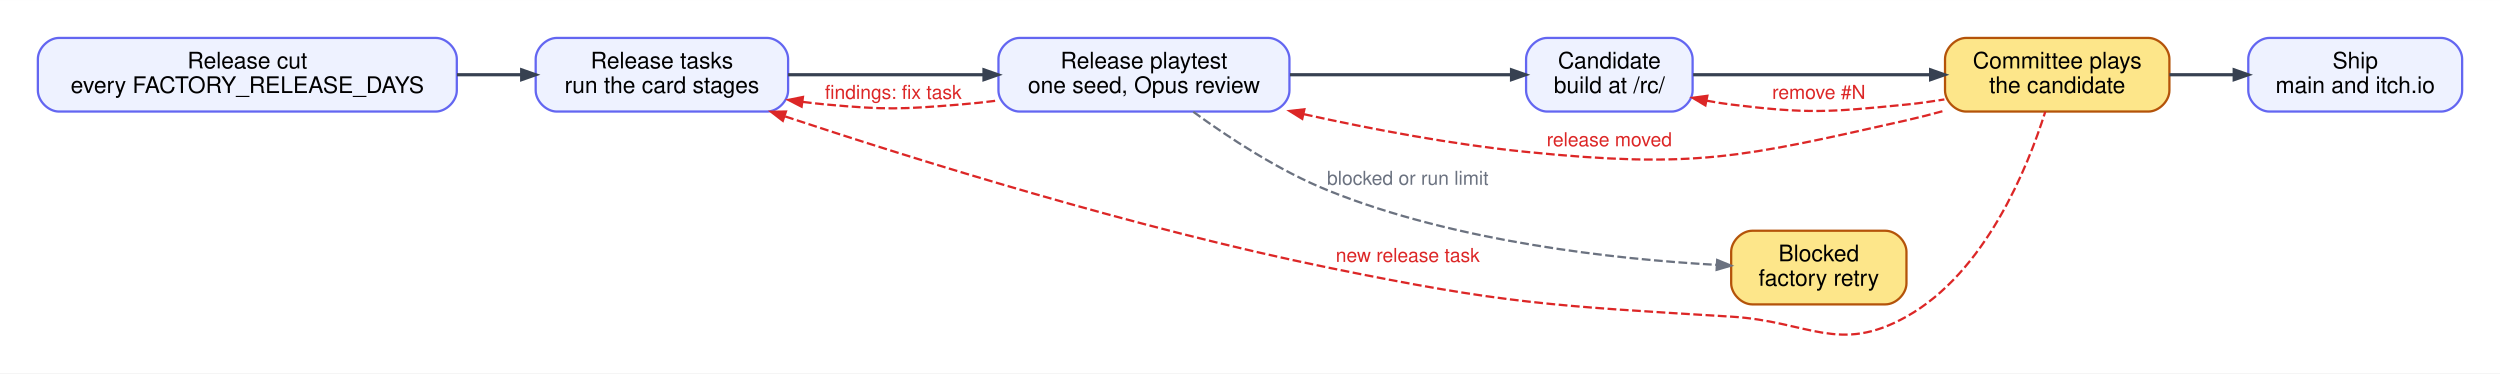
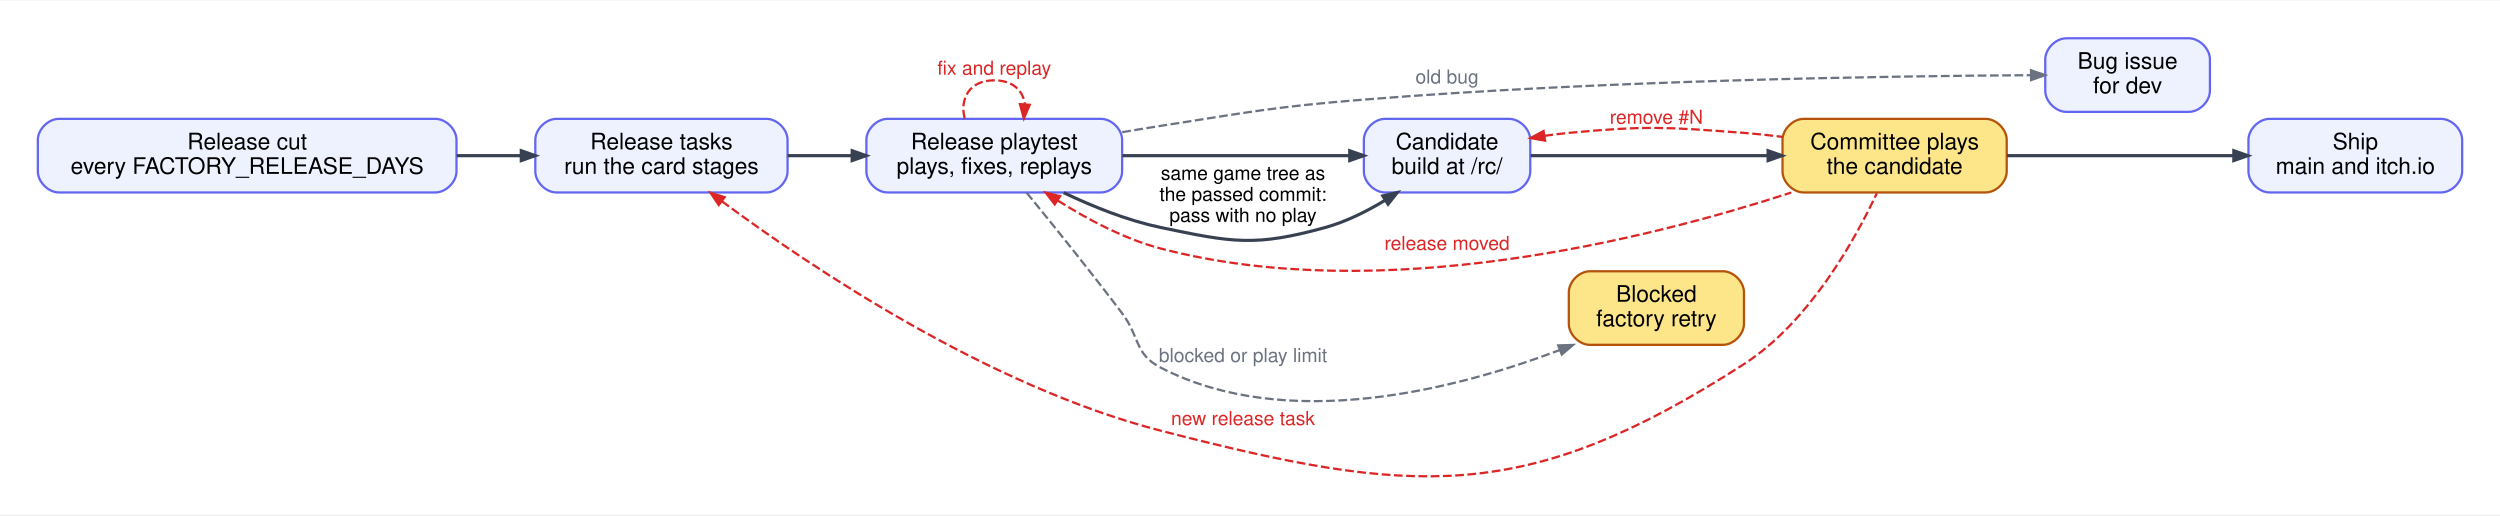
- <svg xmlns="http://www.w3.org/2000/svg" width="1426pt" height="213pt" viewBox="0.00 0.00 1426.20 212.95">
-   <g id="graph0" class="graph" transform="scale(1 1) rotate(0) translate(21.6 191.35)">
-     <polygon fill="white" stroke="transparent" points="-21.6,21.6 -21.6,-191.35 1404.6,-191.35 1404.6,21.6 -21.6,21.6" />
+ <svg xmlns="http://www.w3.org/2000/svg" width="1427pt" height="294pt" viewBox="0.00 0.00 1427.20 293.52">
+   <g id="graph0" class="graph" transform="scale(1 1) rotate(0) translate(21.6 271.92)">
+     <polygon fill="white" stroke="transparent" points="-21.6,21.6 -21.6,-271.92 1405.6,-271.92 1405.6,21.6 -21.6,21.6" />
    <g id="node1" class="node">
-       <path fill="#eef2ff" stroke="#6366f1" stroke-width="1.3" d="M227,-169.75C227,-169.75 12,-169.75 12,-169.75 6,-169.75 0,-163.75 0,-157.75 0,-157.75 0,-139.75 0,-139.75 0,-133.75 6,-127.75 12,-127.75 12,-127.75 227,-127.75 227,-127.75 233,-127.75 239,-133.75 239,-139.75 239,-139.75 239,-157.75 239,-157.75 239,-163.75 233,-169.75 227,-169.75" />
-       <text text-anchor="middle" x="119.5" y="-152.35" font-family="Helvetica,sans-Serif" font-size="13.00">Release cut</text>
-       <text text-anchor="middle" x="119.5" y="-138.35" font-family="Helvetica,sans-Serif" font-size="13.00">every FACTORY_RELEASE_DAYS</text>
+       <path fill="#eef2ff" stroke="#6366f1" stroke-width="1.3" d="M227,-204.32C227,-204.32 12,-204.32 12,-204.32 6,-204.32 0,-198.32 0,-192.32 0,-192.32 0,-174.32 0,-174.32 0,-168.32 6,-162.32 12,-162.32 12,-162.32 227,-162.32 227,-162.32 233,-162.32 239,-168.32 239,-174.32 239,-174.32 239,-192.32 239,-192.32 239,-198.32 233,-204.32 227,-204.32" />
+       <text text-anchor="middle" x="119.5" y="-186.92" font-family="Helvetica,sans-Serif" font-size="13.00">Release cut</text>
+       <text text-anchor="middle" x="119.5" y="-172.92" font-family="Helvetica,sans-Serif" font-size="13.00">every FACTORY_RELEASE_DAYS</text>
    </g>
    <g id="node2" class="node">
-       <path fill="#eef2ff" stroke="#6366f1" stroke-width="1.3" d="M416,-169.75C416,-169.75 296,-169.75 296,-169.75 290,-169.75 284,-163.75 284,-157.75 284,-157.75 284,-139.75 284,-139.75 284,-133.75 290,-127.75 296,-127.75 296,-127.75 416,-127.75 416,-127.75 422,-127.75 428,-133.75 428,-139.75 428,-139.75 428,-157.75 428,-157.75 428,-163.75 422,-169.75 416,-169.75" />
-       <text text-anchor="middle" x="356" y="-152.35" font-family="Helvetica,sans-Serif" font-size="13.00">Release tasks</text>
-       <text text-anchor="middle" x="356" y="-138.35" font-family="Helvetica,sans-Serif" font-size="13.00">run the card stages</text>
+       <path fill="#eef2ff" stroke="#6366f1" stroke-width="1.3" d="M416,-204.32C416,-204.32 296,-204.32 296,-204.32 290,-204.32 284,-198.32 284,-192.32 284,-192.32 284,-174.32 284,-174.32 284,-168.32 290,-162.32 296,-162.32 296,-162.32 416,-162.32 416,-162.32 422,-162.32 428,-168.32 428,-174.32 428,-174.32 428,-192.32 428,-192.32 428,-198.32 422,-204.32 416,-204.32" />
+       <text text-anchor="middle" x="356" y="-186.92" font-family="Helvetica,sans-Serif" font-size="13.00">Release tasks</text>
+       <text text-anchor="middle" x="356" y="-172.92" font-family="Helvetica,sans-Serif" font-size="13.00">run the card stages</text>
    </g>
    <g id="edge1" class="edge">
-       <path fill="none" stroke="#374151" stroke-width="1.8" d="M239.12,-148.75C251.58,-148.75 264.02,-148.75 275.88,-148.75" />
-       <polygon fill="#374151" stroke="#374151" stroke-width="1.8" points="275.99,-151.55 283.99,-148.75 275.99,-145.95 275.99,-151.55" />
+       <path fill="none" stroke="#374151" stroke-width="1.8" d="M239.12,-183.32C251.58,-183.32 264.02,-183.32 275.88,-183.32" />
+       <polygon fill="#374151" stroke="#374151" stroke-width="1.8" points="275.99,-186.12 283.99,-183.32 275.99,-180.52 275.99,-186.12" />
    </g>
    <g id="node3" class="node">
-       <path fill="#eef2ff" stroke="#6366f1" stroke-width="1.3" d="M702,-169.75C702,-169.75 560,-169.75 560,-169.75 554,-169.75 548,-163.75 548,-157.75 548,-157.75 548,-139.75 548,-139.75 548,-133.75 554,-127.75 560,-127.75 560,-127.75 702,-127.75 702,-127.75 708,-127.75 714,-133.75 714,-139.75 714,-139.75 714,-157.75 714,-157.75 714,-163.75 708,-169.75 702,-169.75" />
-       <text text-anchor="middle" x="631" y="-152.35" font-family="Helvetica,sans-Serif" font-size="13.00">Release playtest</text>
-       <text text-anchor="middle" x="631" y="-138.35" font-family="Helvetica,sans-Serif" font-size="13.00">one seed, Opus review</text>
+       <path fill="#eef2ff" stroke="#6366f1" stroke-width="1.3" d="M607,-204.32C607,-204.32 485,-204.32 485,-204.32 479,-204.32 473,-198.32 473,-192.32 473,-192.32 473,-174.32 473,-174.32 473,-168.32 479,-162.32 485,-162.32 485,-162.32 607,-162.32 607,-162.32 613,-162.32 619,-168.32 619,-174.32 619,-174.32 619,-192.32 619,-192.32 619,-198.32 613,-204.32 607,-204.32" />
+       <text text-anchor="middle" x="546" y="-186.92" font-family="Helvetica,sans-Serif" font-size="13.00">Release playtest</text>
+       <text text-anchor="middle" x="546" y="-172.92" font-family="Helvetica,sans-Serif" font-size="13.00">plays, fixes, replays</text>
    </g>
    <g id="edge2" class="edge">
-       <path fill="none" stroke="#374151" stroke-width="1.8" d="M428.01,-148.75C462.09,-148.75 503.3,-148.75 539.59,-148.75" />
-       <polygon fill="#374151" stroke="#374151" stroke-width="1.8" points="539.73,-151.55 547.73,-148.75 539.73,-145.95 539.73,-151.55" />
+       <path fill="none" stroke="#374151" stroke-width="1.8" d="M428.07,-183.32C439.99,-183.32 452.42,-183.32 464.55,-183.32" />
+       <polygon fill="#374151" stroke="#374151" stroke-width="1.8" points="464.89,-186.12 472.89,-183.32 464.89,-180.52 464.89,-186.12" />
+     </g>
+     <g id="node5" class="node">
+       <path fill="#fde68a" stroke="#b45309" stroke-width="1.3" d="M1112,-204.32C1112,-204.32 1008,-204.32 1008,-204.32 1002,-204.32 996,-198.32 996,-192.32 996,-192.32 996,-174.32 996,-174.32 996,-168.32 1002,-162.32 1008,-162.32 1008,-162.32 1112,-162.32 1112,-162.32 1118,-162.32 1124,-168.32 1124,-174.32 1124,-174.32 1124,-192.32 1124,-192.32 1124,-198.32 1118,-204.32 1112,-204.32" />
+       <text text-anchor="middle" x="1060" y="-186.92" font-family="Helvetica,sans-Serif" font-size="13.00">Committee plays</text>
+       <text text-anchor="middle" x="1060" y="-172.92" font-family="Helvetica,sans-Serif" font-size="13.00">the candidate</text>
+     </g>
+     <g id="edge7" class="edge">
+       <path fill="none" stroke="#dc2626" stroke-width="1.3" stroke-dasharray="5,2" d="M390.52,-157.28C441.31,-119.64 542.33,-51.78 641,-26.32 785.24,10.89 848.78,16.36 974,-64.32 1011.14,-88.25 1037.06,-134.63 1049.85,-161.88" />
+       <polygon fill="#dc2626" stroke="#dc2626" stroke-width="1.3" points="388.72,-155.13 383.99,-162.16 392.08,-159.61 388.72,-155.13" />
+       <text text-anchor="middle" x="688" y="-29.52" font-family="Helvetica,sans-Serif" font-size="11.00" fill="#dc2626">new release task</text>
+     </g>
+     <g id="edge10" class="edge">
+       <path fill="none" stroke="#dc2626" stroke-width="1.3" stroke-dasharray="5,2" d="M529.1,-204.56C526.23,-215.95 531.86,-226.32 546,-226.32 556.6,-226.32 562.42,-220.49 563.46,-212.77" />
+       <polygon fill="#dc2626" stroke="#dc2626" stroke-width="1.3" points="566.24,-212.35 562.9,-204.56 560.65,-212.74 566.24,-212.35" />
+       <text text-anchor="middle" x="546" y="-229.52" font-family="Helvetica,sans-Serif" font-size="11.00" fill="#dc2626">fix and replay</text>
+     </g>
+     <g id="node4" class="node">
+       <path fill="#eef2ff" stroke="#6366f1" stroke-width="1.3" d="M840,-204.32C840,-204.32 769,-204.32 769,-204.32 763,-204.32 757,-198.32 757,-192.32 757,-192.32 757,-174.32 757,-174.32 757,-168.32 763,-162.32 769,-162.32 769,-162.32 840,-162.32 840,-162.32 846,-162.32 852,-168.32 852,-174.32 852,-174.32 852,-192.32 852,-192.32 852,-198.32 846,-204.32 840,-204.32" />
+       <text text-anchor="middle" x="804.5" y="-186.92" font-family="Helvetica,sans-Serif" font-size="13.00">Candidate</text>
+       <text text-anchor="middle" x="804.5" y="-172.92" font-family="Helvetica,sans-Serif" font-size="13.00">build at /rc/</text>
+     </g>
+     <g id="edge3" class="edge">
+       <path fill="none" stroke="#374151" stroke-width="1.8" d="M619.13,-183.32C660.18,-183.32 710.79,-183.32 748.59,-183.32" />
+       <polygon fill="#374151" stroke="#374151" stroke-width="1.8" points="748.94,-186.12 756.94,-183.32 748.94,-180.52 748.94,-186.12" />
+     </g>
+     <g id="edge6" class="edge">
+       <path fill="none" stroke="#374151" stroke-width="1.8" d="M585.6,-162.21C602.14,-154.31 622,-146.29 641,-142.32 681.9,-133.79 694.73,-131.19 735,-142.32 746.83,-145.59 758.67,-151.51 769.11,-157.85" />
+       <polygon fill="#374151" stroke="#374151" stroke-width="1.8" points="767.83,-160.35 776.08,-162.27 770.83,-155.62 767.83,-160.35" />
+       <text text-anchor="middle" x="688" y="-169.52" font-family="Helvetica,sans-Serif" font-size="11.00">same game tree as</text>
+       <text text-anchor="middle" x="688" y="-157.52" font-family="Helvetica,sans-Serif" font-size="11.00">the passed commit:</text>
+       <text text-anchor="middle" x="688" y="-145.52" font-family="Helvetica,sans-Serif" font-size="11.00">pass with no play</text>
+     </g>
+     <g id="edge9" class="edge">
+       <path fill="none" stroke="#dc2626" stroke-width="1.3" stroke-dasharray="5,2" d="M582.34,-157.67C599.21,-146.97 620.23,-135.78 641,-130.32 766.76,-97.31 919.4,-135.69 1000.96,-162.24" />
+       <polygon fill="#dc2626" stroke="#dc2626" stroke-width="1.3" points="580.54,-155.5 575.37,-162.21 583.6,-160.19 580.54,-155.5" />
+       <text text-anchor="middle" x="804.5" y="-129.52" font-family="Helvetica,sans-Serif" font-size="11.00" fill="#dc2626">release moved</text>
+     </g>
+     <g id="node7" class="node">
+       <path fill="#fde68a" stroke="#b45309" stroke-width="1.3" d="M962,-117.32C962,-117.32 886,-117.32 886,-117.32 880,-117.32 874,-111.32 874,-105.32 874,-105.32 874,-87.32 874,-87.32 874,-81.32 880,-75.32 886,-75.32 886,-75.32 962,-75.32 962,-75.32 968,-75.32 974,-81.32 974,-87.32 974,-87.32 974,-105.32 974,-105.32 974,-111.32 968,-117.32 962,-117.32" />
+       <text text-anchor="middle" x="924" y="-99.92" font-family="Helvetica,sans-Serif" font-size="13.00">Blocked</text>
+       <text text-anchor="middle" x="924" y="-85.92" font-family="Helvetica,sans-Serif" font-size="13.00">factory retry</text>
+     </g>
+     <g id="edge11" class="edge">
+       <path fill="none" stroke="#6b7280" stroke-width="1.3" stroke-dasharray="5,2" d="M564.52,-162.14C579.32,-144.07 600.93,-117.29 619,-93.32 629.17,-79.83 625.99,-70.08 641,-62.32 713.22,-25.02 809.37,-49.85 868.67,-72.27" />
+       <polygon fill="#6b7280" stroke="#6b7280" stroke-width="1.3" points="867.96,-75 876.43,-75.27 869.98,-69.78 867.96,-75" />
+       <text text-anchor="middle" x="688" y="-65.52" font-family="Helvetica,sans-Serif" font-size="11.00" fill="#6b7280">blocked or play limit</text>
+     </g>
+     <g id="node8" class="node">
+       <path fill="#eef2ff" stroke="#6366f1" stroke-width="1.3" d="M1228,-250.32C1228,-250.32 1158,-250.32 1158,-250.32 1152,-250.32 1146,-244.32 1146,-238.32 1146,-238.32 1146,-220.32 1146,-220.32 1146,-214.32 1152,-208.32 1158,-208.32 1158,-208.32 1228,-208.32 1228,-208.32 1234,-208.32 1240,-214.32 1240,-220.32 1240,-220.32 1240,-238.32 1240,-238.32 1240,-244.32 1234,-250.32 1228,-250.32" />
+       <text text-anchor="middle" x="1193" y="-232.92" font-family="Helvetica,sans-Serif" font-size="13.00">Bug issue</text>
+       <text text-anchor="middle" x="1193" y="-218.92" font-family="Helvetica,sans-Serif" font-size="13.00">for dev</text>
+     </g>
+     <g id="edge12" class="edge">
+       <path fill="none" stroke="#6b7280" stroke-width="1.3" stroke-dasharray="5,2" d="M619.04,-196.73C626.45,-198 633.87,-199.22 641,-200.32 692.37,-208.29 705.18,-211.15 757,-215.32 893.71,-226.34 1055.25,-228.77 1137.67,-229.26" />
+       <polygon fill="#6b7280" stroke="#6b7280" stroke-width="1.3" points="1137.87,-232.06 1145.88,-229.3 1137.9,-226.46 1137.87,-232.06" />
+       <text text-anchor="middle" x="804.5" y="-224.52" font-family="Helvetica,sans-Serif" font-size="11.00" fill="#6b7280">old bug</text>
+     </g>
+     <g id="edge4" class="edge">
+       <path fill="none" stroke="#374151" stroke-width="1.8" d="M852.29,-183.32C890.19,-183.32 944.21,-183.32 987.53,-183.32" />
+       <polygon fill="#374151" stroke="#374151" stroke-width="1.8" points="987.76,-186.12 995.76,-183.32 987.76,-180.52 987.76,-186.12" />
    </g>
    <g id="edge8" class="edge">
-       <path fill="none" stroke="#dc2626" stroke-width="1.3" stroke-dasharray="5,2" d="M436.43,-133.25C441.01,-132.66 445.56,-132.15 450,-131.75 483.64,-128.7 492.33,-129.01 526,-131.75 533.11,-132.32 540.47,-133.12 547.84,-134.06" />
-       <polygon fill="#dc2626" stroke="#dc2626" stroke-width="1.3" points="435.7,-130.52 428.16,-134.39 436.47,-136.07 435.7,-130.52" />
-       <text text-anchor="middle" x="488" y="-134.95" font-family="Helvetica,sans-Serif" font-size="11.00" fill="#dc2626">findings: fix task</text>
-     </g>
-     <g id="node5" class="node">
-       <path fill="#fde68a" stroke="#b45309" stroke-width="1.3" d="M1204,-169.75C1204,-169.75 1100,-169.75 1100,-169.75 1094,-169.75 1088,-163.75 1088,-157.75 1088,-157.75 1088,-139.75 1088,-139.75 1088,-133.75 1094,-127.75 1100,-127.75 1100,-127.75 1204,-127.75 1204,-127.75 1210,-127.75 1216,-133.75 1216,-139.75 1216,-139.75 1216,-157.75 1216,-157.75 1216,-163.75 1210,-169.75 1204,-169.75" />
-       <text text-anchor="middle" x="1152" y="-152.35" font-family="Helvetica,sans-Serif" font-size="13.00">Committee plays</text>
-       <text text-anchor="middle" x="1152" y="-138.35" font-family="Helvetica,sans-Serif" font-size="13.00">the candidate</text>
-     </g>
-     <g id="edge6" class="edge">
-       <path fill="none" stroke="#dc2626" stroke-width="1.3" stroke-dasharray="5,2" d="M426.31,-124.97C501.67,-99.98 626.06,-61.24 736,-38.75 836.89,-18.11 863.21,-16.98 966,-10.75 1010.36,-8.06 1027.2,10.92 1066,-10.75 1110.96,-35.86 1135.07,-95.59 1145.17,-127.61" />
-       <polygon fill="#dc2626" stroke="#dc2626" stroke-width="1.3" points="424.98,-122.46 418.27,-127.64 426.75,-127.77 424.98,-122.46" />
-       <text text-anchor="middle" x="781.5" y="-41.95" font-family="Helvetica,sans-Serif" font-size="11.00" fill="#dc2626">new release task</text>
-     </g>
-     <g id="node4" class="node">
-       <path fill="#eef2ff" stroke="#6366f1" stroke-width="1.3" d="M932,-169.75C932,-169.75 861,-169.75 861,-169.75 855,-169.75 849,-163.75 849,-157.75 849,-157.75 849,-139.75 849,-139.75 849,-133.75 855,-127.75 861,-127.75 861,-127.75 932,-127.75 932,-127.75 938,-127.75 944,-133.75 944,-139.75 944,-139.75 944,-157.75 944,-157.75 944,-163.75 938,-169.75 932,-169.75" />
-       <text text-anchor="middle" x="896.5" y="-152.35" font-family="Helvetica,sans-Serif" font-size="13.00">Candidate</text>
-       <text text-anchor="middle" x="896.5" y="-138.35" font-family="Helvetica,sans-Serif" font-size="13.00">build at /rc/</text>
-     </g>
-     <g id="edge3" class="edge">
-       <path fill="none" stroke="#374151" stroke-width="1.8" d="M714.29,-148.75C755.42,-148.75 804.08,-148.75 840.61,-148.75" />
-       <polygon fill="#374151" stroke="#374151" stroke-width="1.8" points="840.69,-151.55 848.69,-148.75 840.69,-145.95 840.69,-151.55" />
-     </g>
-     <g id="edge9" class="edge">
-       <path fill="none" stroke="#dc2626" stroke-width="1.3" stroke-dasharray="5,2" d="M722.26,-126.24C761,-117.68 806.95,-108.97 849,-104.75 945.29,-95.08 971.59,-101.47 1066,-122.75 1073.08,-124.34 1080.42,-126.23 1087.69,-128.24" />
-       <polygon fill="#dc2626" stroke="#dc2626" stroke-width="1.3" points="721.3,-123.59 714.1,-128.07 722.52,-129.05 721.3,-123.59" />
-       <text text-anchor="middle" x="896.5" y="-107.95" font-family="Helvetica,sans-Serif" font-size="11.00" fill="#dc2626">release moved</text>
-     </g>
-     <g id="node7" class="node">
-       <path fill="#fde68a" stroke="#b45309" stroke-width="1.3" d="M1054,-59.75C1054,-59.75 978,-59.75 978,-59.75 972,-59.75 966,-53.75 966,-47.75 966,-47.75 966,-29.75 966,-29.75 966,-23.75 972,-17.75 978,-17.75 978,-17.75 1054,-17.75 1054,-17.75 1060,-17.75 1066,-23.75 1066,-29.75 1066,-29.75 1066,-47.75 1066,-47.75 1066,-53.75 1060,-59.75 1054,-59.75" />
-       <text text-anchor="middle" x="1016" y="-42.35" font-family="Helvetica,sans-Serif" font-size="13.00">Blocked</text>
-       <text text-anchor="middle" x="1016" y="-28.35" font-family="Helvetica,sans-Serif" font-size="13.00">factory retry</text>
-     </g>
-     <g id="edge10" class="edge">
-       <path fill="none" stroke="#6b7280" stroke-width="1.3" stroke-dasharray="5,2" d="M659.17,-127.58C679.32,-112.9 708.03,-94.02 736,-82.75 808.83,-53.39 899.7,-43.55 957.56,-40.29" />
-       <polygon fill="#6b7280" stroke="#6b7280" stroke-width="1.3" points="958.01,-43.07 965.85,-39.85 957.71,-37.48 958.01,-43.07" />
-       <text text-anchor="middle" x="781.5" y="-85.95" font-family="Helvetica,sans-Serif" font-size="11.00" fill="#6b7280">blocked or run limit</text>
-     </g>
-     <g id="edge4" class="edge">
-       <path fill="none" stroke="#374151" stroke-width="1.8" d="M944.29,-148.75C982.19,-148.75 1036.21,-148.75 1079.53,-148.75" />
-       <polygon fill="#374151" stroke="#374151" stroke-width="1.8" points="1079.76,-151.55 1087.76,-148.75 1079.76,-145.95 1079.76,-151.55" />
-     </g>
-     <g id="edge7" class="edge">
-       <path fill="none" stroke="#dc2626" stroke-width="1.3" stroke-dasharray="5,2" d="M951.94,-133.97C956.67,-133.08 961.4,-132.31 966,-131.75 1010.12,-126.35 1021.77,-127.37 1066,-131.75 1073.04,-132.44 1080.36,-133.46 1087.62,-134.65" />
-       <polygon fill="#dc2626" stroke="#dc2626" stroke-width="1.3" points="951.29,-131.25 944.01,-135.6 952.41,-136.74 951.29,-131.25" />
-       <text text-anchor="middle" x="1016" y="-134.95" font-family="Helvetica,sans-Serif" font-size="11.00" fill="#dc2626">remove #N</text>
+       <path fill="none" stroke="#dc2626" stroke-width="1.3" stroke-dasharray="5,2" d="M860.03,-194.62C864.74,-195.31 869.44,-195.9 874,-196.32 918.25,-200.49 929.68,-199.69 974,-196.32 981.15,-195.78 988.6,-194.98 995.99,-194.05" />
+       <polygon fill="#dc2626" stroke="#dc2626" stroke-width="1.3" points="860.47,-191.86 852.13,-193.38 859.6,-197.39 860.47,-191.86" />
+       <text text-anchor="middle" x="924" y="-201.52" font-family="Helvetica,sans-Serif" font-size="11.00" fill="#dc2626">remove #N</text>
    </g>
    <g id="node6" class="node">
-       <path fill="#eef2ff" stroke="#6366f1" stroke-width="1.3" d="M1371,-169.75C1371,-169.75 1273,-169.75 1273,-169.75 1267,-169.75 1261,-163.75 1261,-157.75 1261,-157.75 1261,-139.75 1261,-139.75 1261,-133.75 1267,-127.75 1273,-127.75 1273,-127.75 1371,-127.75 1371,-127.75 1377,-127.75 1383,-133.75 1383,-139.75 1383,-139.75 1383,-157.75 1383,-157.75 1383,-163.75 1377,-169.75 1371,-169.75" />
-       <text text-anchor="middle" x="1322" y="-152.35" font-family="Helvetica,sans-Serif" font-size="13.00">Ship</text>
-       <text text-anchor="middle" x="1322" y="-138.35" font-family="Helvetica,sans-Serif" font-size="13.00">main and itch.io</text>
+       <path fill="#eef2ff" stroke="#6366f1" stroke-width="1.3" d="M1372,-204.32C1372,-204.32 1274,-204.32 1274,-204.32 1268,-204.32 1262,-198.32 1262,-192.32 1262,-192.32 1262,-174.32 1262,-174.32 1262,-168.32 1268,-162.32 1274,-162.32 1274,-162.32 1372,-162.32 1372,-162.32 1378,-162.32 1384,-168.32 1384,-174.32 1384,-174.32 1384,-192.32 1384,-192.32 1384,-198.32 1378,-204.32 1372,-204.32" />
+       <text text-anchor="middle" x="1323" y="-186.92" font-family="Helvetica,sans-Serif" font-size="13.00">Ship</text>
+       <text text-anchor="middle" x="1323" y="-172.92" font-family="Helvetica,sans-Serif" font-size="13.00">main and itch.io</text>
    </g>
    <g id="edge5" class="edge">
-       <path fill="none" stroke="#374151" stroke-width="1.8" d="M1216.03,-148.75C1227.99,-148.75 1240.55,-148.75 1252.65,-148.75" />
-       <polygon fill="#374151" stroke="#374151" stroke-width="1.8" points="1252.95,-151.55 1260.95,-148.75 1252.95,-145.95 1252.95,-151.55" />
+       <path fill="none" stroke="#374151" stroke-width="1.8" d="M1124.18,-183.32C1163.28,-183.32 1213.47,-183.32 1253.52,-183.32" />
+       <polygon fill="#374151" stroke="#374151" stroke-width="1.8" points="1253.64,-186.12 1261.64,-183.32 1253.64,-180.52 1253.64,-186.12" />
    </g>
  </g>
</svg>
